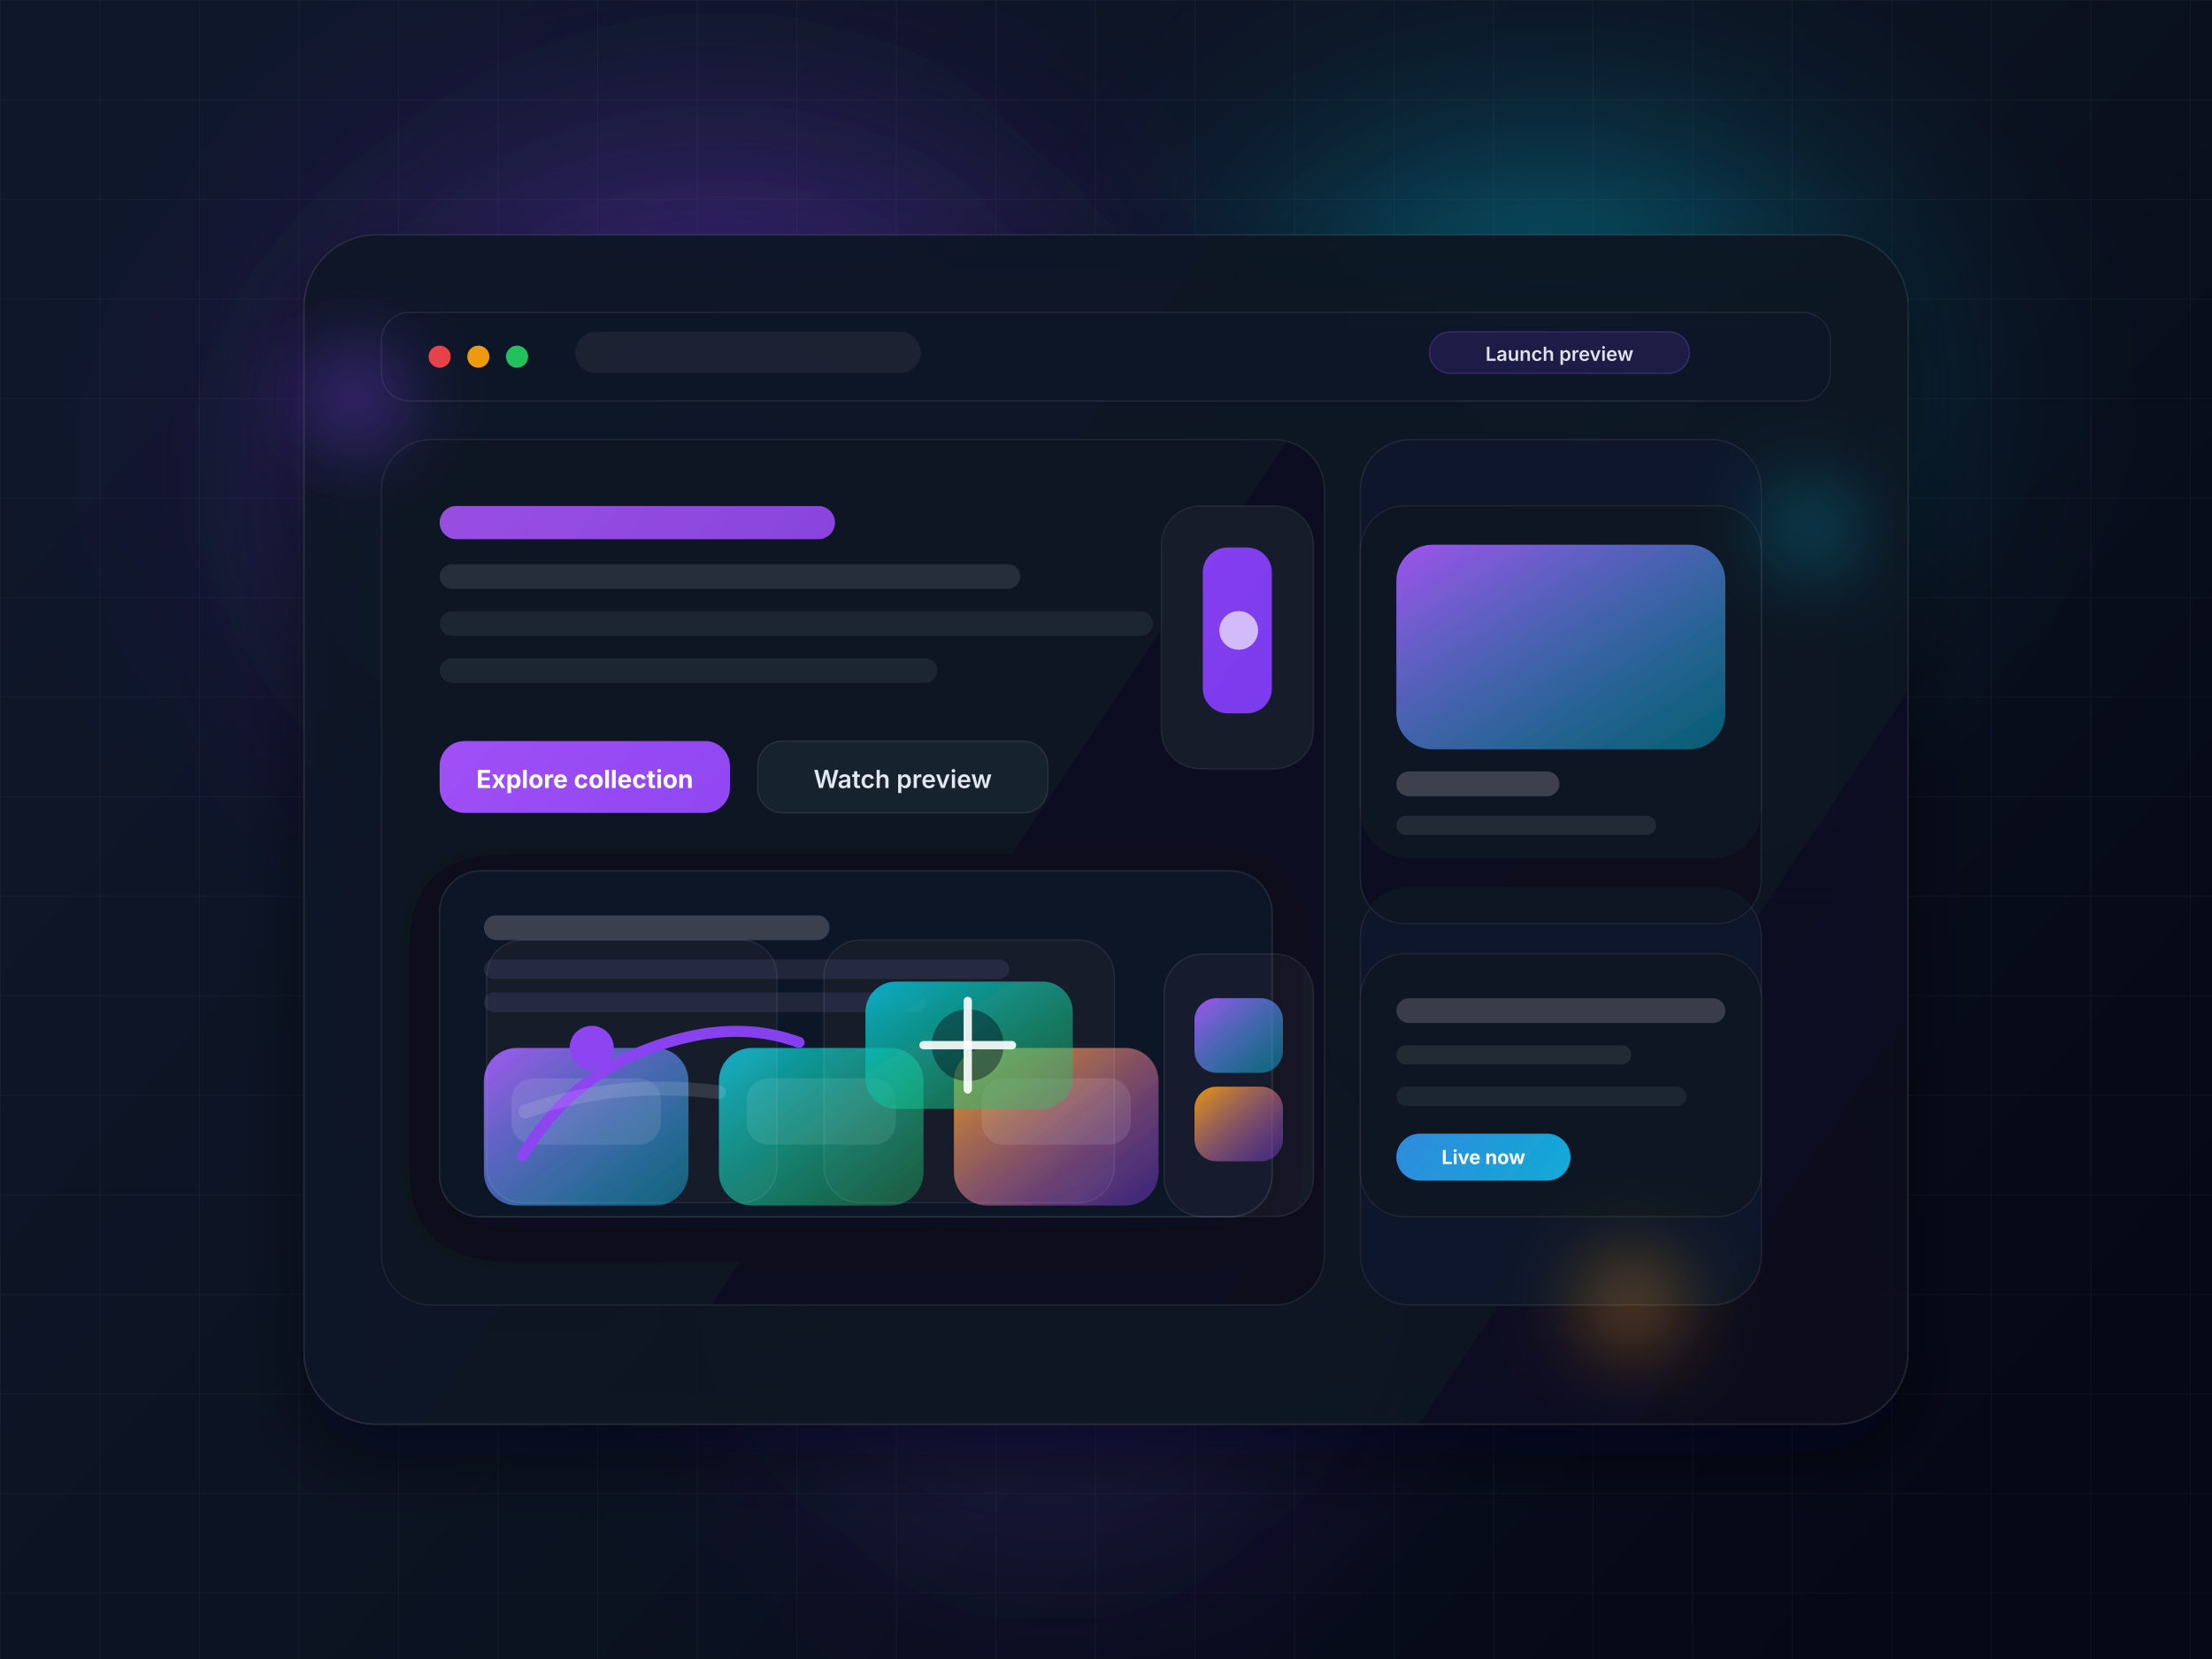
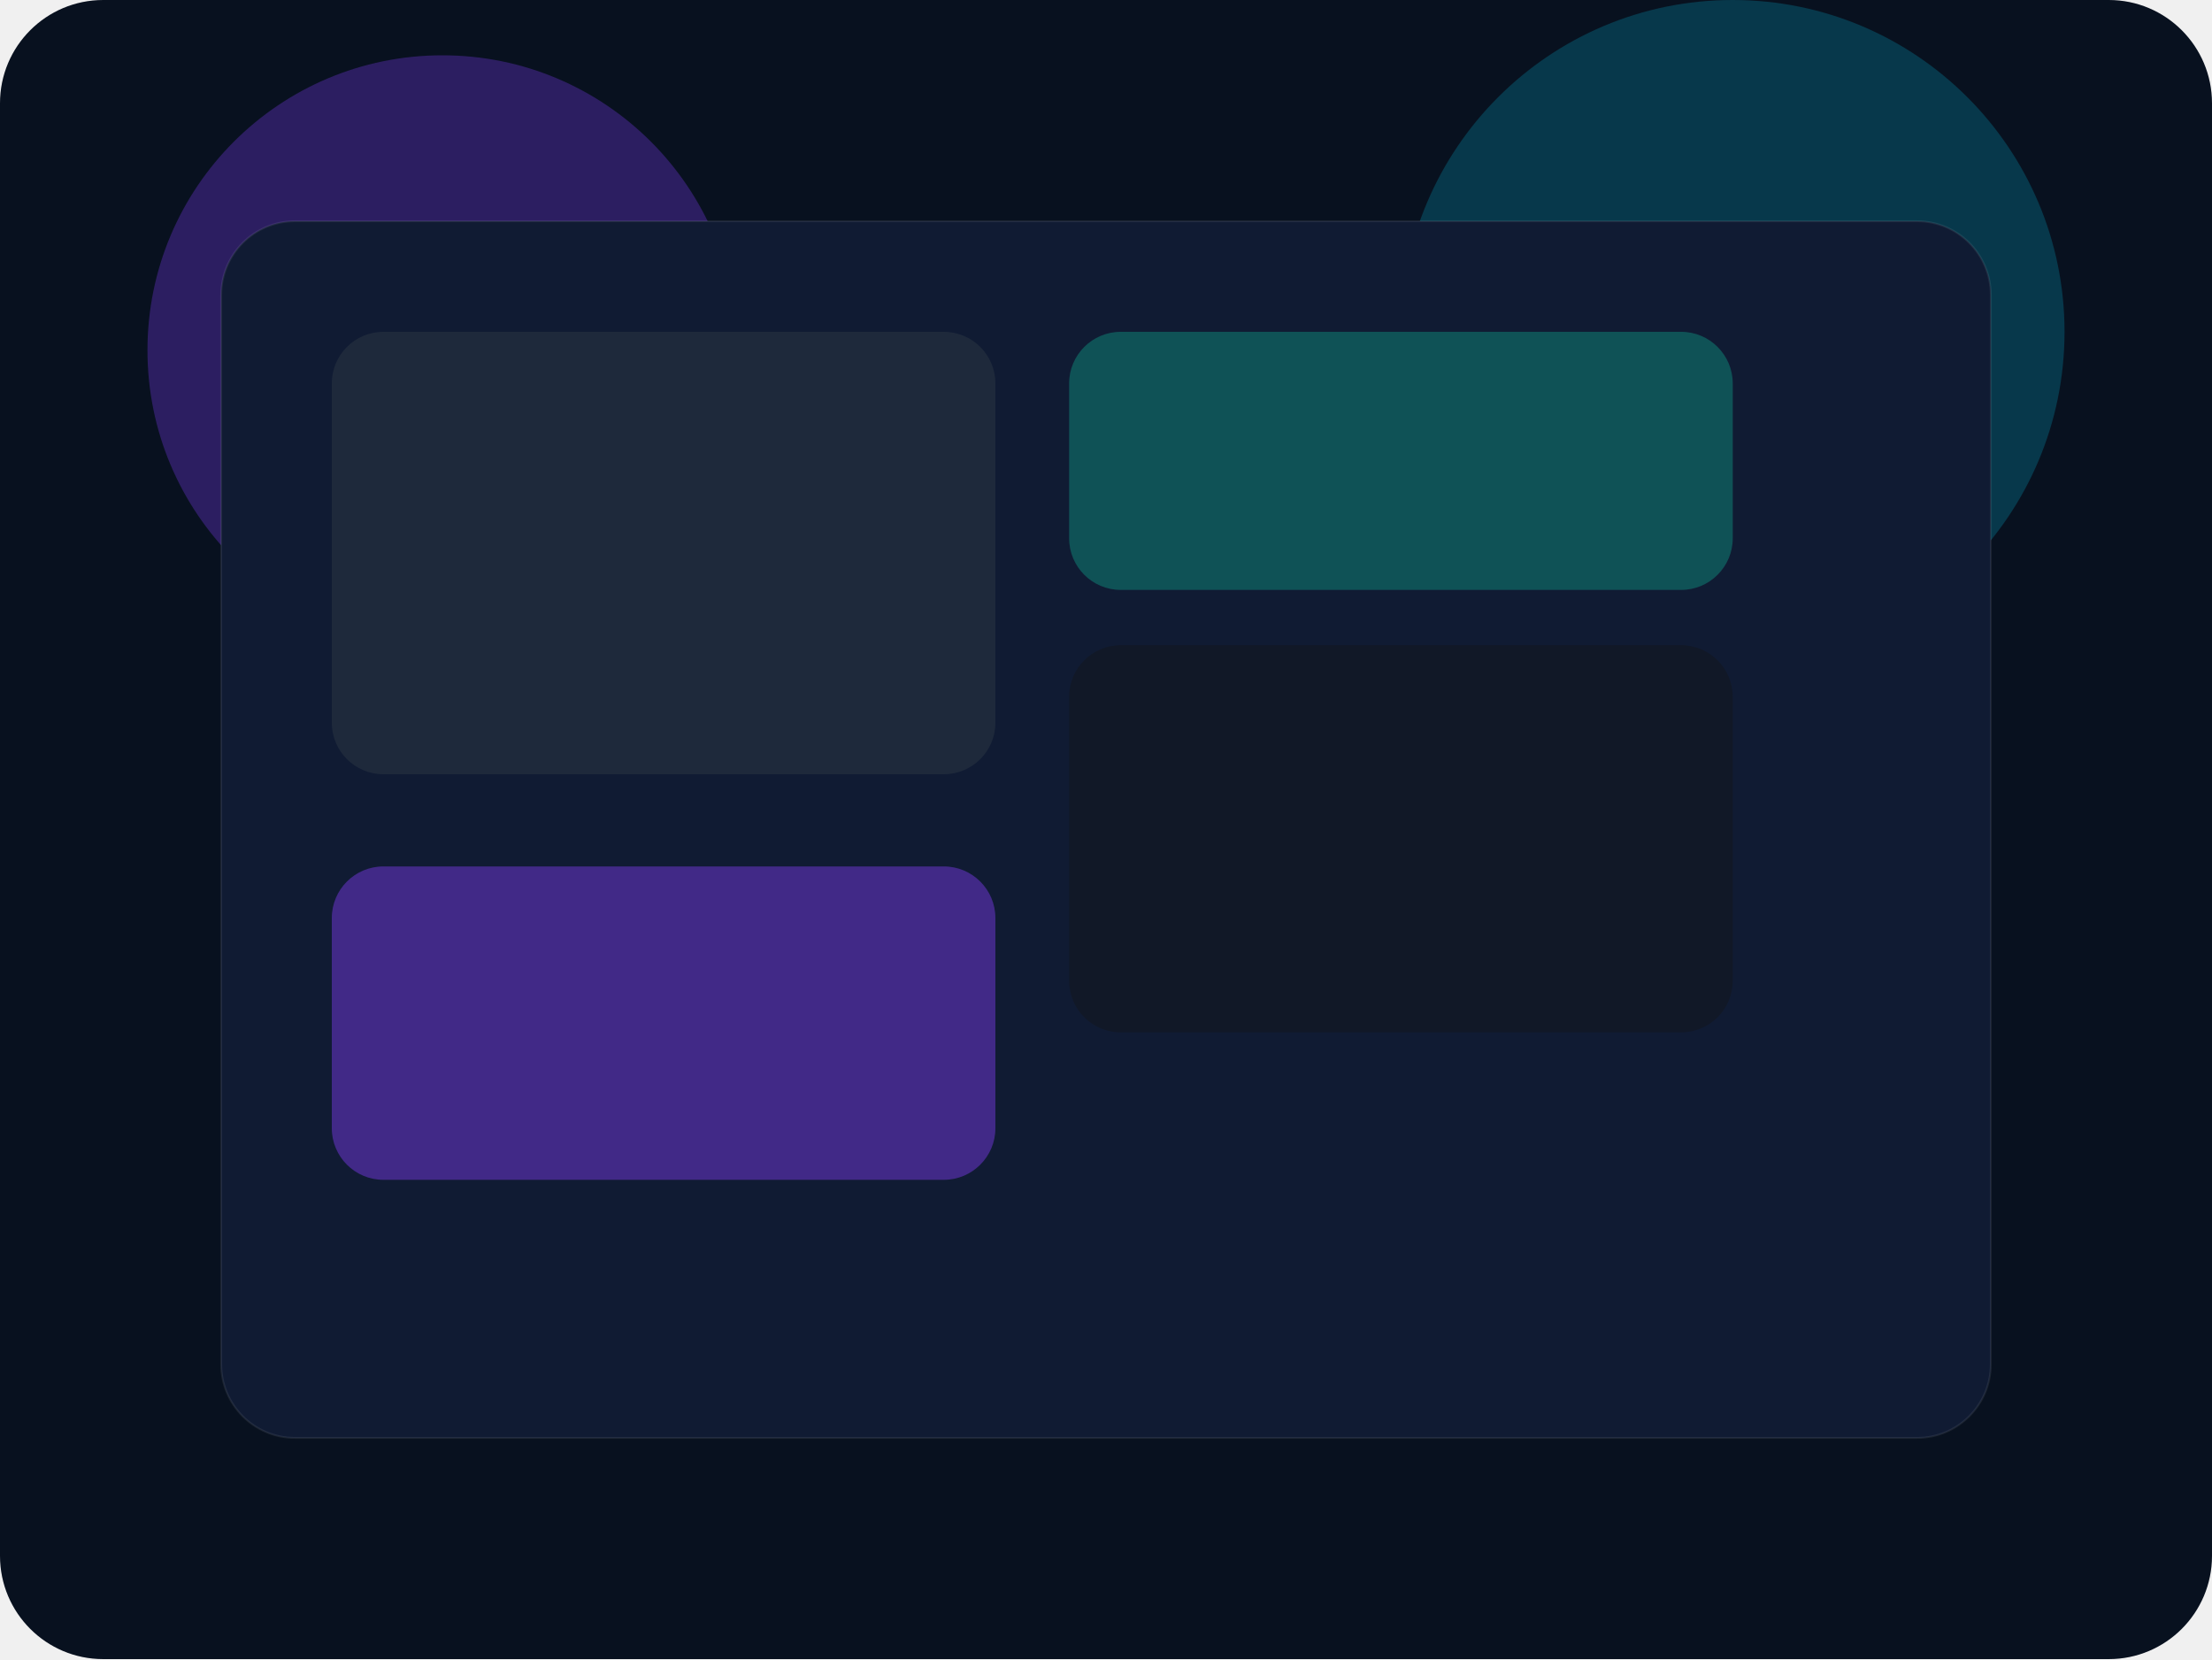
- <svg xmlns="http://www.w3.org/2000/svg" width="1600" height="1200" viewBox="0 0 1600 1200" fill="none">
-   <defs>
-     <linearGradient id="bg" x1="200" y1="80" x2="1400" y2="1140" gradientUnits="userSpaceOnUse">
-       <stop offset="0" stop-color="#0F172A" />
-       <stop offset="0.55" stop-color="#0B1220" />
-       <stop offset="1" stop-color="#050816" />
-     </linearGradient>
-     <radialGradient id="violetGlow" cx="0" cy="0" r="1" gradientUnits="userSpaceOnUse" gradientTransform="translate(520 340) rotate(90) scale(340 410)">
-       <stop offset="0" stop-color="#7C3AED" stop-opacity="0.9" />
-       <stop offset="0.5" stop-color="#7C3AED" stop-opacity="0.28" />
-       <stop offset="1" stop-color="#7C3AED" stop-opacity="0" />
-     </radialGradient>
-     <radialGradient id="cyanGlow" cx="0" cy="0" r="1" gradientUnits="userSpaceOnUse" gradientTransform="translate(1120 280) rotate(90) scale(260 340)">
-       <stop offset="0" stop-color="#06B6D4" stop-opacity="0.85" />
-       <stop offset="0.55" stop-color="#06B6D4" stop-opacity="0.22" />
-       <stop offset="1" stop-color="#06B6D4" stop-opacity="0" />
-     </radialGradient>
-     <linearGradient id="panel" x1="320" y1="260" x2="1280" y2="900" gradientUnits="userSpaceOnUse">
-       <stop offset="0" stop-color="#111827" stop-opacity="0.96" />
-       <stop offset="1" stop-color="#0B1120" stop-opacity="0.92" />
-     </linearGradient>
-     <linearGradient id="accent" x1="440" y1="240" x2="1180" y2="860" gradientUnits="userSpaceOnUse">
-       <stop offset="0" stop-color="#A855F7" />
-       <stop offset="0.55" stop-color="#7C3AED" />
-       <stop offset="1" stop-color="#06B6D4" />
-     </linearGradient>
-     <linearGradient id="cardA" x1="0" y1="0" x2="1" y2="1">
-       <stop offset="0" stop-color="#A855F7" stop-opacity="0.95" />
-       <stop offset="1" stop-color="#06B6D4" stop-opacity="0.45" />
-     </linearGradient>
-     <linearGradient id="cardB" x1="0" y1="0" x2="1" y2="1">
-       <stop offset="0" stop-color="#06B6D4" stop-opacity="0.92" />
-       <stop offset="1" stop-color="#22C55E" stop-opacity="0.35" />
-     </linearGradient>
-     <linearGradient id="cardC" x1="0" y1="0" x2="1" y2="1">
-       <stop offset="0" stop-color="#F59E0B" stop-opacity="0.95" />
-       <stop offset="1" stop-color="#7C3AED" stop-opacity="0.4" />
-     </linearGradient>
-     <filter id="blur80" x="-40%" y="-40%" width="180%" height="180%">
-       <feGaussianBlur stdDeviation="80" />
-     </filter>
-     <filter id="blur30" x="-20%" y="-20%" width="140%" height="140%">
-       <feGaussianBlur stdDeviation="30" />
-     </filter>
-     <filter id="shadow" x="-20%" y="-20%" width="140%" height="140%">
-       <feDropShadow dx="0" dy="24" stdDeviation="26" flood-color="#020617" flood-opacity="0.55" />
-     </filter>
-     <filter id="softShadow" x="-20%" y="-20%" width="140%" height="140%">
-       <feDropShadow dx="0" dy="10" stdDeviation="16" flood-color="#020617" flood-opacity="0.45" />
-     </filter>
-     <pattern id="grid" width="72" height="72" patternUnits="userSpaceOnUse">
-       <path d="M72 0H0V72" stroke="#94A3B8" stroke-opacity="0.08" stroke-width="1" />
-     </pattern>
-   </defs>
-   <rect width="1600" height="1200" fill="url(#bg)" />
-   <rect width="1600" height="1200" fill="url(#grid)" />
-   <circle cx="490" cy="330" r="340" fill="url(#violetGlow)" filter="url(#blur80)" />
-   <circle cx="1140" cy="290" r="280" fill="url(#cyanGlow)" filter="url(#blur80)" />
-   <circle cx="760" cy="920" r="220" fill="#7C3AED" fill-opacity="0.16" filter="url(#blur80)" />
-   <g filter="url(#blur30)" opacity="0.4">
-     <path d="M380 850C500 710 620 640 770 640C940 640 1060 734 1210 838" stroke="url(#accent)" stroke-width="16" stroke-linecap="round" />
-     <path d="M340 480C500 420 620 390 780 390C970 390 1110 430 1260 510" stroke="#06B6D4" stroke-width="10" stroke-linecap="round" stroke-opacity="0.7" />
-   </g>
-   <g filter="url(#shadow)">
-     <rect x="220" y="170" width="1160" height="860" rx="52" fill="url(#panel)" stroke="#FFFFFF" stroke-opacity="0.08" />
-     <g opacity="0.98">
-       <rect x="276" y="226" width="1048" height="64" rx="20" fill="#0F172A" fill-opacity="0.82" stroke="#FFFFFF" stroke-opacity="0.08" />
-       <circle cx="318" cy="258" r="8" fill="#EF4444" />
-       <circle cx="346" cy="258" r="8" fill="#F59E0B" />
-       <circle cx="374" cy="258" r="8" fill="#22C55E" />
-       <rect x="416" y="240" width="250" height="30" rx="15" fill="#FFFFFF" fill-opacity="0.05" />
-       <rect x="1034" y="240" width="188" height="30" rx="15" fill="url(#accent)" fill-opacity="0.15" stroke="url(#accent)" stroke-opacity="0.35" />
-       <text x="1128" y="261" text-anchor="middle" fill="#E2E8F0" font-family="Inter, Arial, sans-serif" font-size="14" font-weight="600">Launch preview</text>
-     </g>
-     <g>
-       <rect x="276" y="318" width="682" height="626" rx="36" fill="#0B1220" fill-opacity="0.92" stroke="#FFFFFF" stroke-opacity="0.08" />
-       <rect x="984" y="318" width="290" height="302" rx="36" fill="#0F172A" fill-opacity="0.88" stroke="#FFFFFF" stroke-opacity="0.08" />
-       <rect x="984" y="642" width="290" height="302" rx="36" fill="#0F172A" fill-opacity="0.88" stroke="#FFFFFF" stroke-opacity="0.08" />
-     </g>
-     <g>
-       <rect x="318" y="366" width="286" height="24" rx="12" fill="url(#accent)" fill-opacity="0.9" />
-       <rect x="318" y="408" width="420" height="18" rx="9" fill="#FFFFFF" fill-opacity="0.12" />
-       <rect x="318" y="442" width="516" height="18" rx="9" fill="#FFFFFF" fill-opacity="0.08" />
-       <rect x="318" y="476" width="360" height="18" rx="9" fill="#FFFFFF" fill-opacity="0.08" />
-       <rect x="318" y="536" width="210" height="52" rx="18" fill="url(#accent)" />
-       <text x="423" y="570" text-anchor="middle" fill="#FFFFFF" font-family="Inter, Arial, sans-serif" font-size="18" font-weight="700">Explore collection</text>
-       <rect x="548" y="536" width="210" height="52" rx="18" fill="#FFFFFF" fill-opacity="0.06" stroke="#FFFFFF" stroke-opacity="0.10" />
-       <text x="653" y="570" text-anchor="middle" fill="#E2E8F0" font-family="Inter, Arial, sans-serif" font-size="18" font-weight="600">Watch preview</text>
-     </g>
-     <g filter="url(#softShadow)">
-       <rect x="318" y="630" width="602" height="250" rx="30" fill="#0F172A" fill-opacity="0.9" stroke="#FFFFFF" stroke-opacity="0.08" />
-       <rect x="350" y="662" width="250" height="18" rx="9" fill="#FFFFFF" fill-opacity="0.18" />
-       <rect x="350" y="694" width="380" height="14" rx="7" fill="#FFFFFF" fill-opacity="0.08" />
-       <rect x="350" y="718" width="320" height="14" rx="7" fill="#FFFFFF" fill-opacity="0.08" />
-       <g transform="translate(350 758)">
-         <rect width="148" height="114" rx="24" fill="url(#cardA)" />
-         <rect x="170" width="148" height="114" rx="24" fill="url(#cardB)" />
-         <rect x="340" width="148" height="114" rx="24" fill="url(#cardC)" />
-         <rect x="20" y="22" width="108" height="48" rx="16" fill="#FFFFFF" fill-opacity="0.10" />
-         <rect x="190" y="22" width="108" height="48" rx="16" fill="#FFFFFF" fill-opacity="0.10" />
-         <rect x="360" y="22" width="108" height="48" rx="16" fill="#FFFFFF" fill-opacity="0.10" />
-       </g>
-     </g>
-     <g>
-       <rect x="352" y="680" width="210" height="190" rx="26" fill="#FFFFFF" fill-opacity="0.03" stroke="#FFFFFF" stroke-opacity="0.08" />
-       <path d="M378 836C408 786 452 758 508 748C534 744 556 746 578 754" stroke="url(#accent)" stroke-width="8" stroke-linecap="round" />
-       <path d="M380 804C426 788 470 784 520 790" stroke="#FFFFFF" stroke-opacity="0.12" stroke-width="10" stroke-linecap="round" />
-       <circle cx="428" cy="758" r="16" fill="url(#accent)" />
-     </g>
-     <g>
-       <rect x="596" y="680" width="210" height="190" rx="26" fill="#FFFFFF" fill-opacity="0.03" stroke="#FFFFFF" stroke-opacity="0.08" />
-       <rect x="626" y="710" width="150" height="92" rx="22" fill="url(#cardB)" />
-       <circle cx="700" cy="756" r="26" fill="#0B1220" fill-opacity="0.45" />
-       <path d="M668 756H732" stroke="#FFFFFF" stroke-opacity="0.9" stroke-width="6" stroke-linecap="round" />
-       <path d="M700 724V788" stroke="#FFFFFF" stroke-opacity="0.9" stroke-width="6" stroke-linecap="round" />
-     </g>
-     <g>
-       <rect x="840" y="366" width="110" height="190" rx="28" fill="#FFFFFF" fill-opacity="0.04" stroke="#FFFFFF" stroke-opacity="0.08" />
-       <rect x="870" y="396" width="50" height="120" rx="18" fill="url(#accent)" />
-       <circle cx="896" cy="456" r="14" fill="#FFFFFF" fill-opacity="0.65" />
-       <rect x="842" y="690" width="108" height="190" rx="28" fill="#FFFFFF" fill-opacity="0.04" stroke="#FFFFFF" stroke-opacity="0.08" />
-       <rect x="864" y="722" width="64" height="54" rx="16" fill="url(#cardA)" />
-       <rect x="864" y="786" width="64" height="54" rx="16" fill="url(#cardC)" />
-     </g>
-     <g>
-       <rect x="984" y="366" width="290" height="302" rx="32" fill="#0B1220" fill-opacity="0.92" stroke="#FFFFFF" stroke-opacity="0.08" />
-       <rect x="1010" y="394" width="238" height="148" rx="26" fill="url(#cardA)" />
-       <rect x="1010" y="558" width="118" height="18" rx="9" fill="#FFFFFF" fill-opacity="0.2" />
-       <rect x="1010" y="590" width="188" height="14" rx="7" fill="#FFFFFF" fill-opacity="0.1" />
-     </g>
-     <g>
-       <rect x="984" y="690" width="290" height="190" rx="32" fill="#0B1220" fill-opacity="0.92" stroke="#FFFFFF" stroke-opacity="0.08" />
-       <rect x="1010" y="722" width="238" height="18" rx="9" fill="#FFFFFF" fill-opacity="0.18" />
-       <rect x="1010" y="756" width="170" height="14" rx="7" fill="#FFFFFF" fill-opacity="0.1" />
-       <rect x="1010" y="786" width="210" height="14" rx="7" fill="#FFFFFF" fill-opacity="0.08" />
-       <rect x="1010" y="820" width="126" height="34" rx="17" fill="url(#accent)" />
-       <text x="1073" y="842" text-anchor="middle" fill="#FFFFFF" font-family="Inter, Arial, sans-serif" font-size="14" font-weight="700">Live now</text>
-     </g>
-   </g>
-   <g filter="url(#blur30)" opacity="0.55">
-     <circle cx="256" cy="288" r="34" fill="#7C3AED" />
-     <circle cx="1310" cy="382" r="26" fill="#06B6D4" />
-     <circle cx="1180" cy="944" r="30" fill="#F59E0B" />
-   </g>
+ <svg xmlns="http://www.w3.org/2000/svg" viewBox="0 0 1200 900" fill="none">
+   <rect width="1200" height="900" rx="56" fill="#08111F" />
+   <circle cx="240" cy="190" r="160" fill="#7C3AED" fill-opacity=".32" />
+   <circle cx="940" cy="180" r="180" fill="#06B6D4" fill-opacity=".24" />
+   <rect x="120" y="120" width="960" height="660" rx="40" fill="#101B33" stroke="#FFFFFF" stroke-opacity=".08" />
+   <rect x="180" y="180" width="360" height="240" rx="28" fill="#1E293B" />
+   <rect x="580" y="180" width="360" height="140" rx="28" fill="#0F766E" fill-opacity=".6" />
+   <rect x="580" y="350" width="360" height="210" rx="28" fill="#111827" />
+   <rect x="180" y="470" width="360" height="170" rx="28" fill="#7C3AED" fill-opacity=".45" />
</svg>
